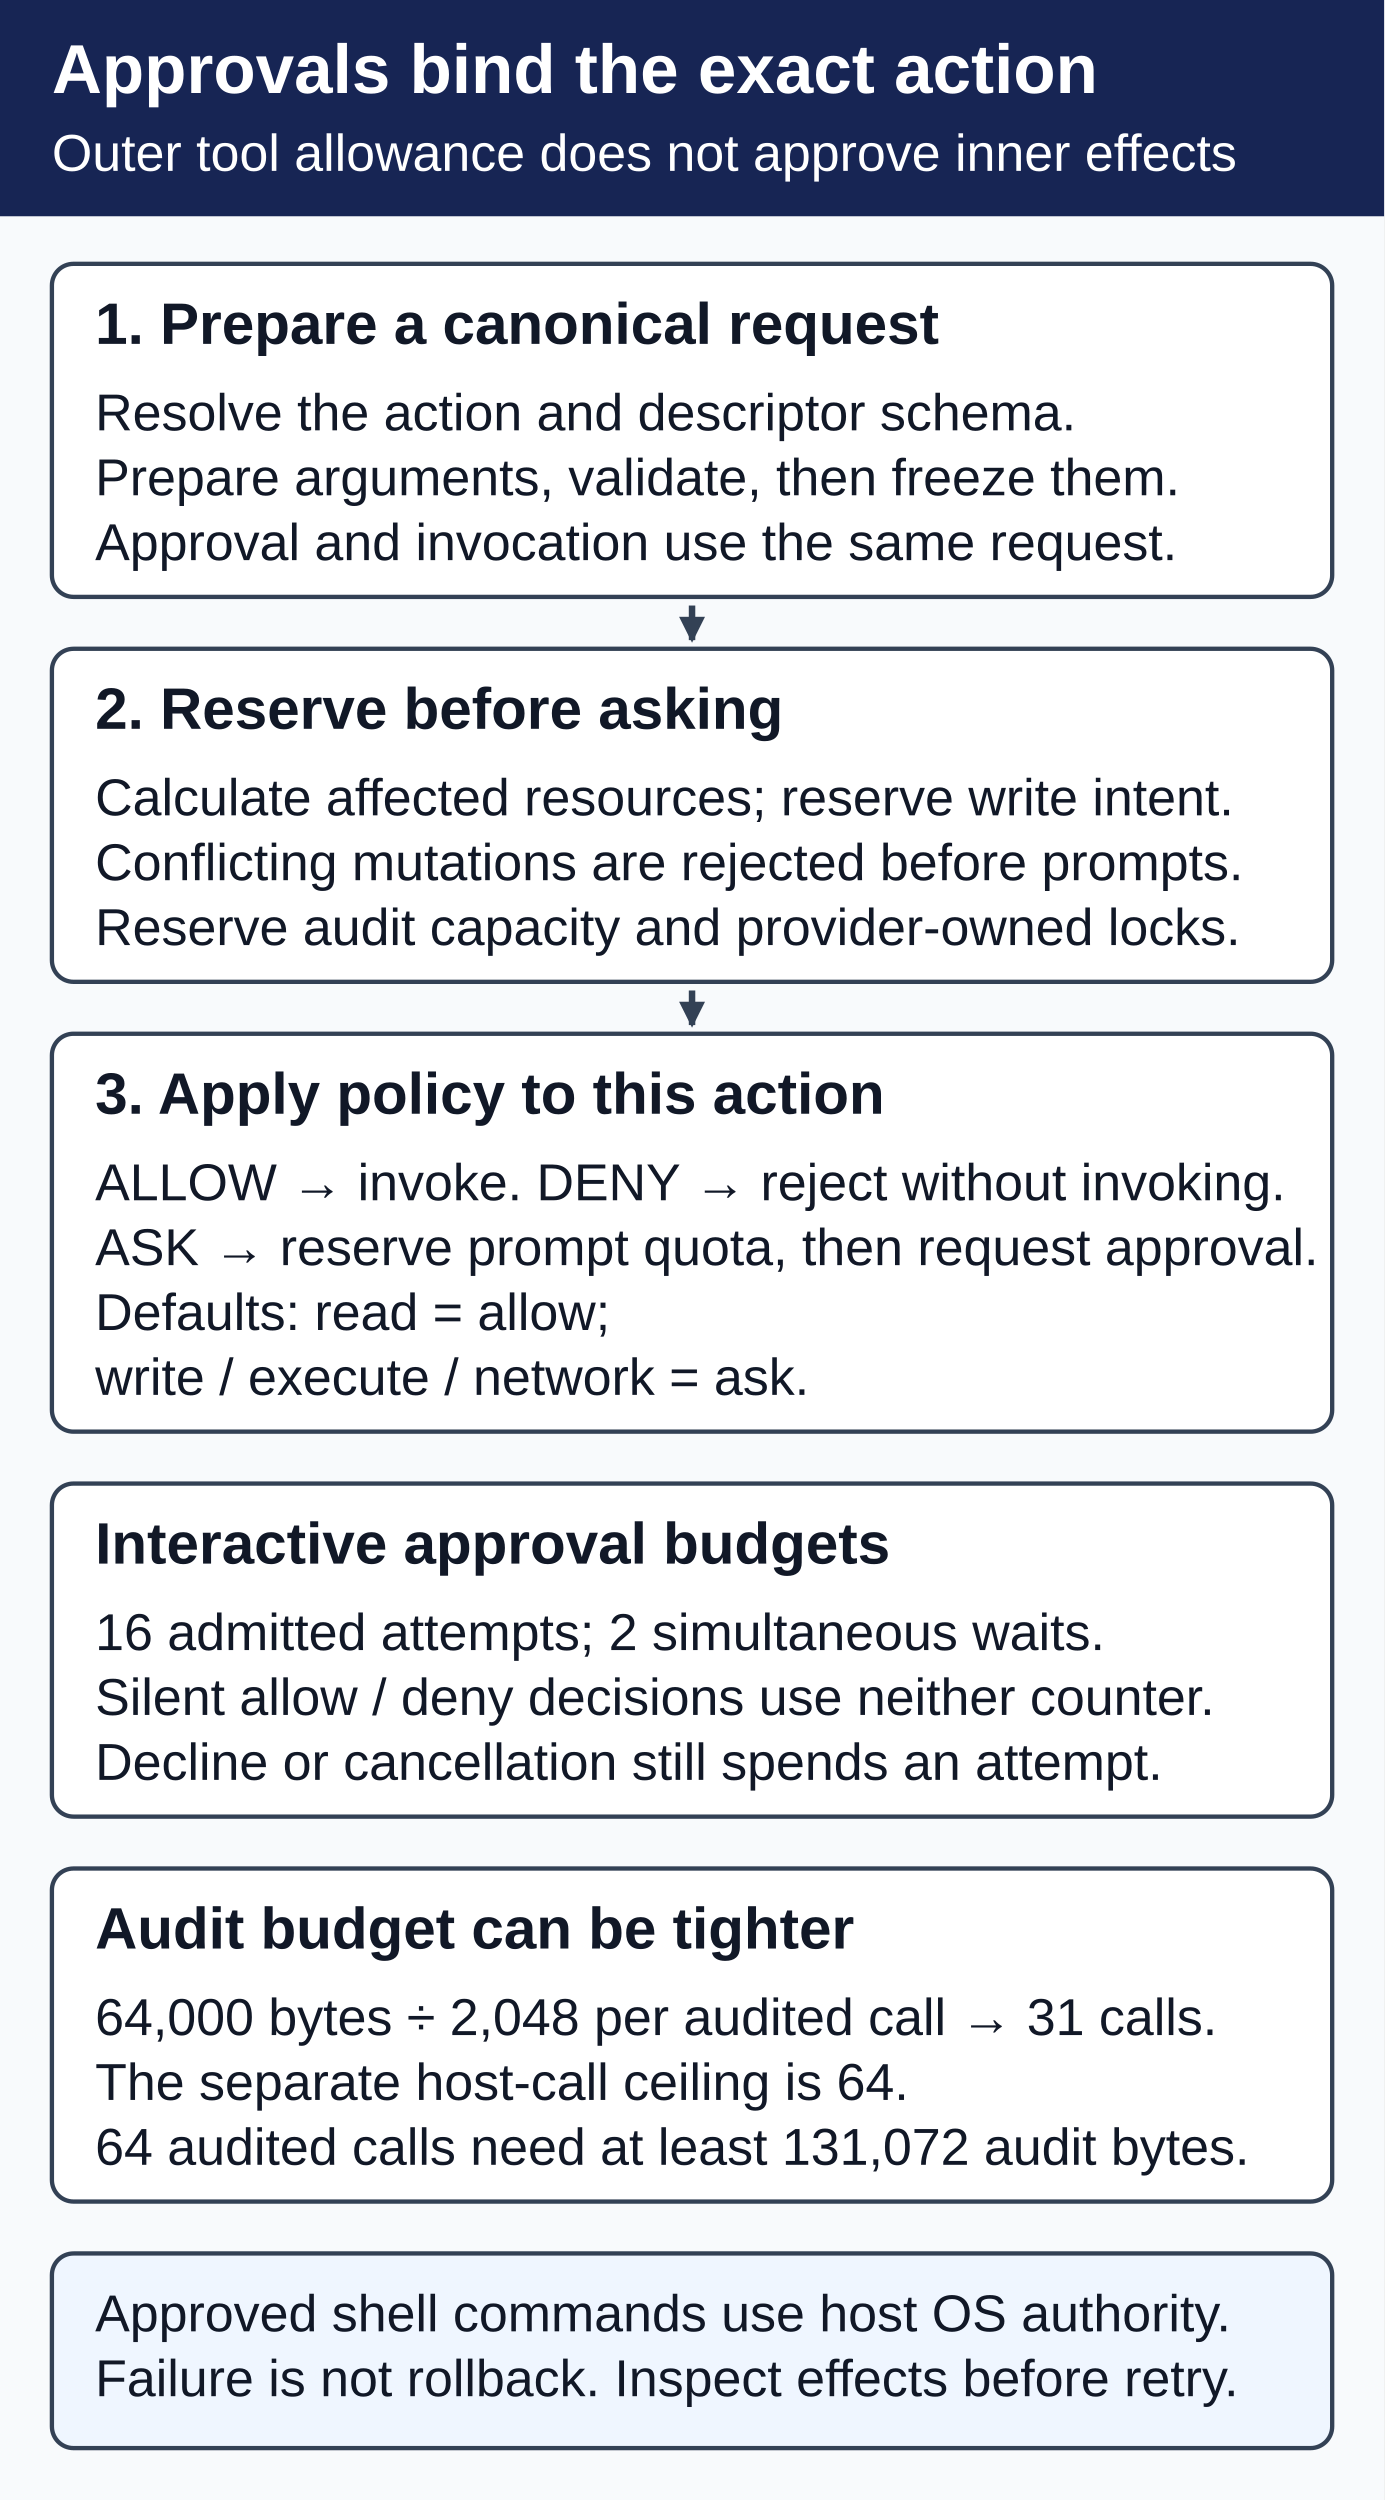
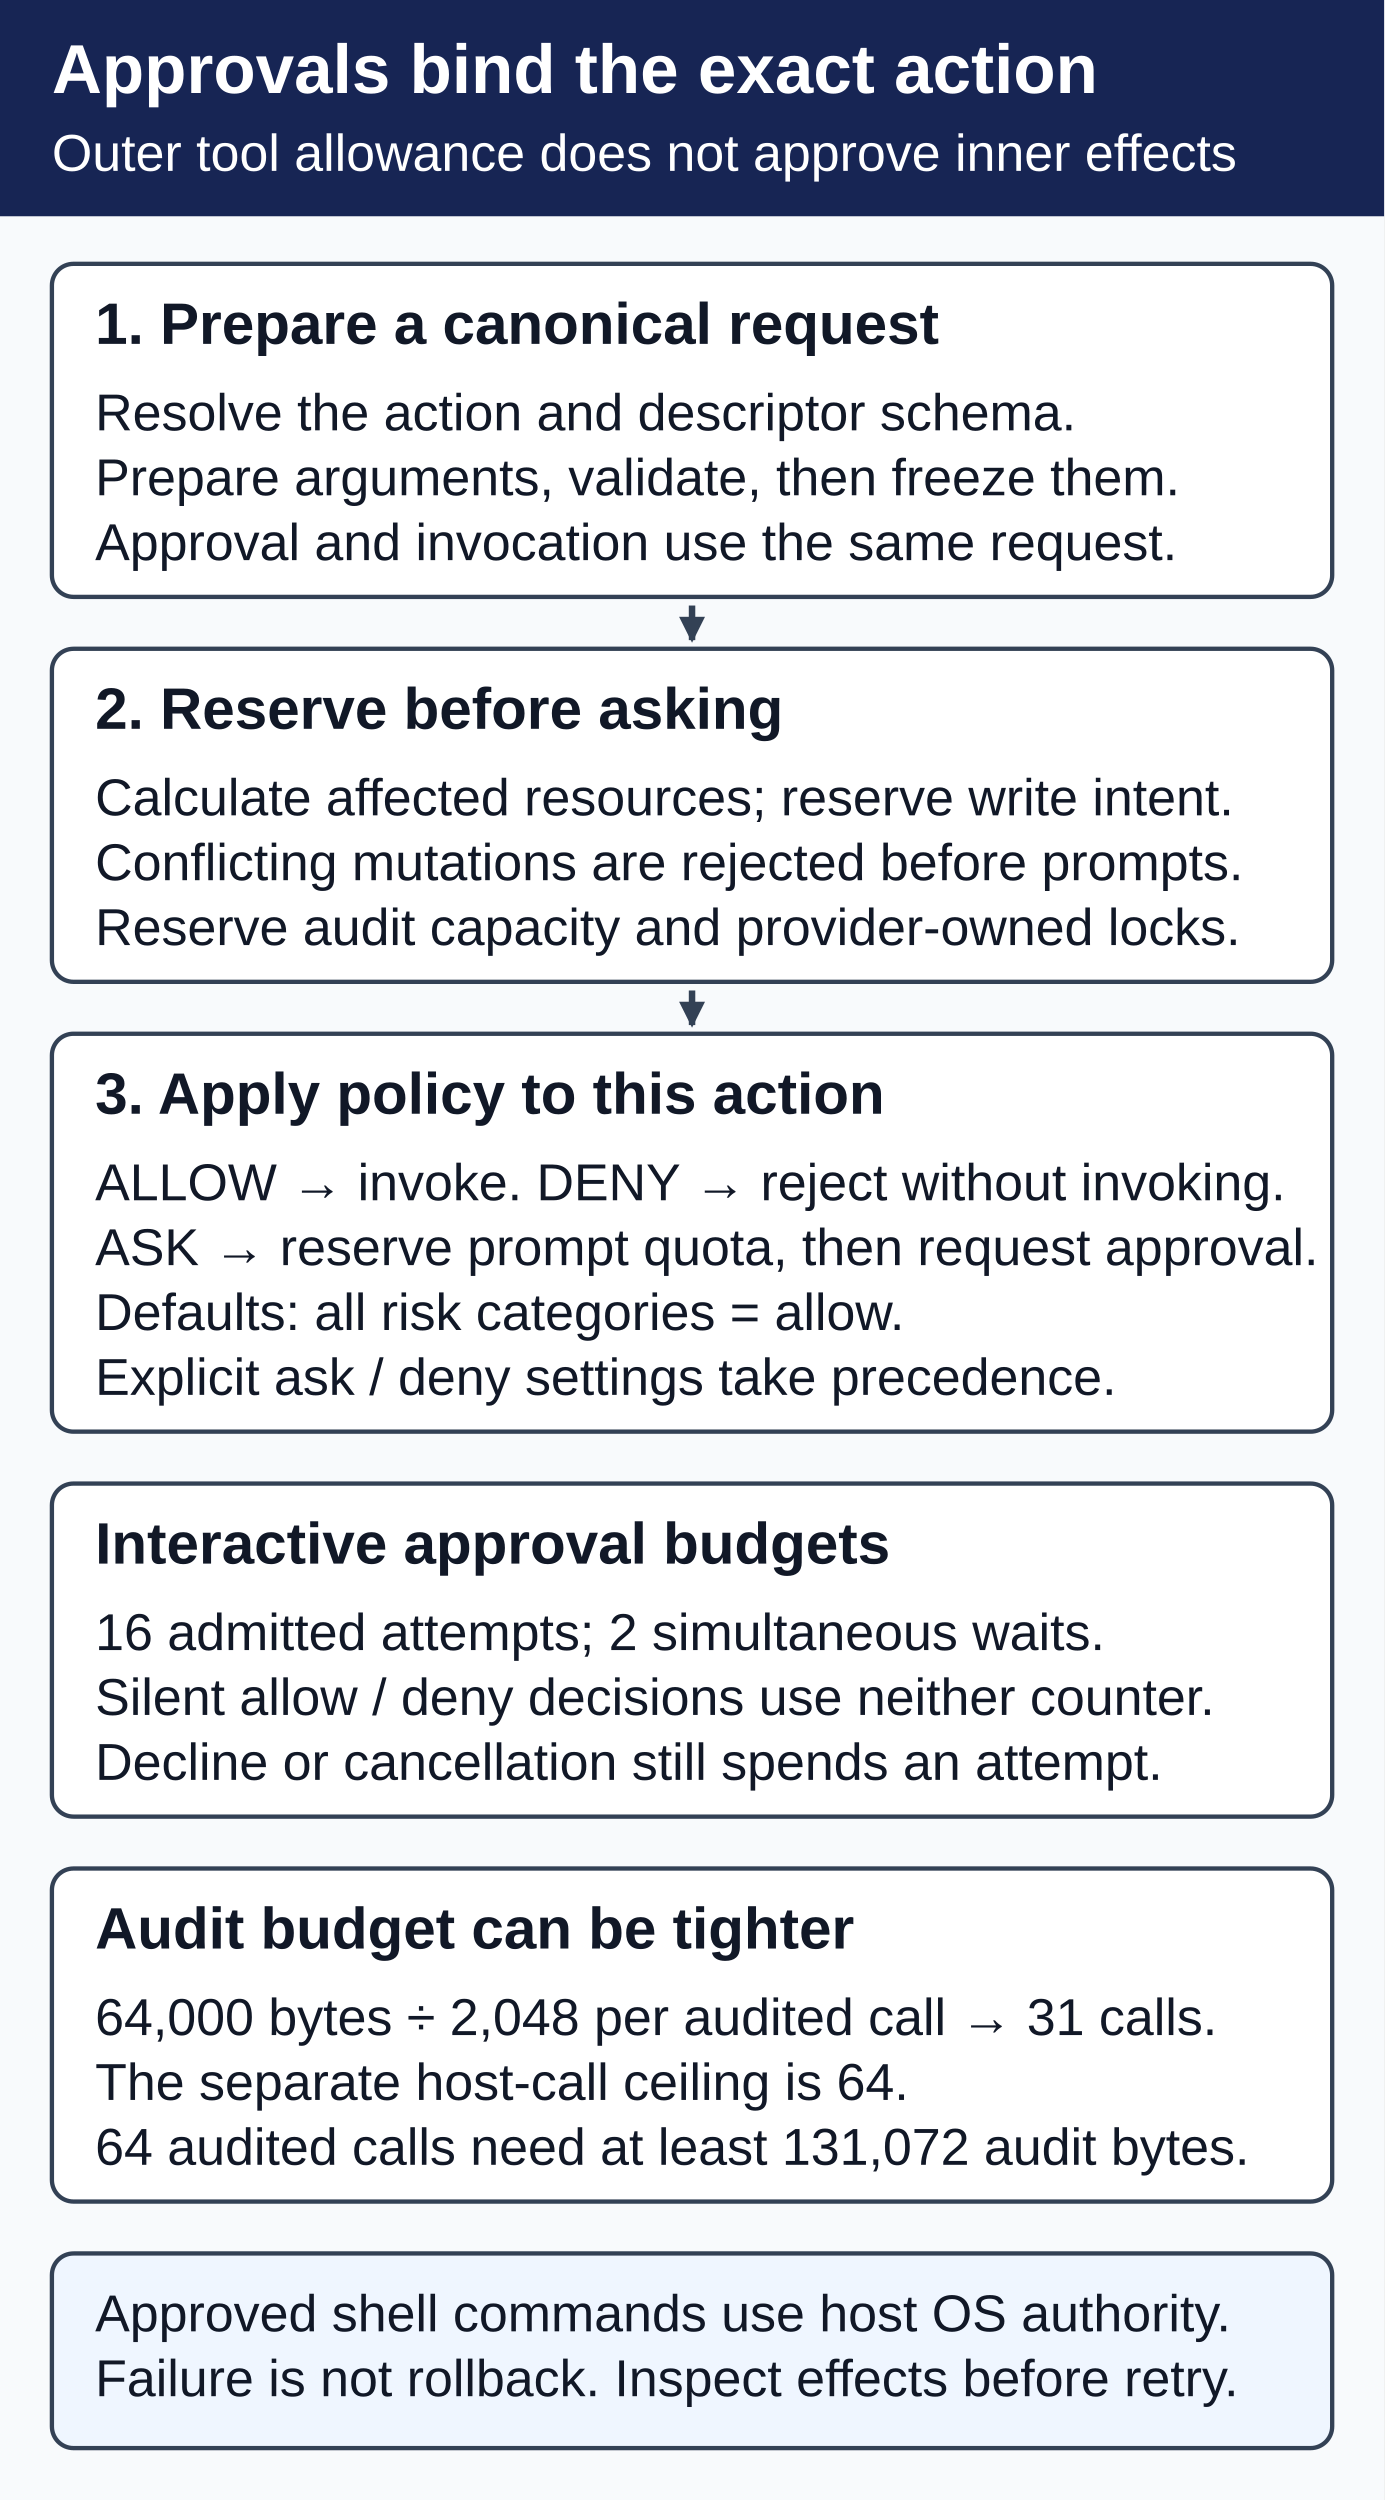
<svg xmlns="http://www.w3.org/2000/svg" width="640" height="1156" viewBox="0 0 640 1156" role="img" aria-labelledby="title desc">
  <defs>
    <marker id="arrow" viewBox="0 0 10 10" refX="9" refY="5" markerWidth="4" markerHeight="4" orient="auto">
      <path d="M0 0 10 5 0 10Z" fill="#334155" />
    </marker>
  </defs>
  <style>
text { font-family:Arial,Helvetica,sans-serif; fill:#111827; }
.title { font-size:32px; font-weight:700; fill:#ffffff; }
.subtitle { font-size:24px; fill:#ffffff; }
.label { font-size:27px; font-weight:700; }
.body { font-size:24px; }
.arrow { stroke:#334155; stroke-width:3; fill:none; marker-end:url(#arrow); }
.connector { stroke:#334155; stroke-width:3; fill:none; }
</style>
  <rect width="640" height="1156" fill="#f8fafc" />
  <rect width="640" height="100" fill="#172554" />
  <text x="24" y="43" class="title">Approvals bind the exact action</text>
  <text x="24" y="79" class="subtitle">Outer tool allowance does not approve inner effects</text>
  <g data-card="true">
    <rect x="24" y="122" width="592" height="154" rx="10" fill="#ffffff" stroke="#334155" stroke-width="2" />
    <text x="44" y="159" class="label">1. Prepare a canonical request</text>
    <text x="44" y="199" class="body">Resolve the action and descriptor schema.</text>
    <text x="44" y="229" class="body">Prepare arguments, validate, then freeze them.</text>
    <text x="44" y="259" class="body">Approval and invocation use the same request.</text>
  </g>
  <path d="M320 280 V296" class="arrow" />
  <g data-card="true">
    <rect x="24" y="300" width="592" height="154" rx="10" fill="#ffffff" stroke="#334155" stroke-width="2" />
    <text x="44" y="337" class="label">2. Reserve before asking</text>
    <text x="44" y="377" class="body">Calculate affected resources; reserve write intent.</text>
    <text x="44" y="407" class="body">Conflicting mutations are rejected before prompts.</text>
    <text x="44" y="437" class="body">Reserve audit capacity and provider-owned locks.</text>
  </g>
  <path d="M320 458 V474" class="arrow" />
  <g data-card="true">
    <rect x="24" y="478" width="592" height="184" rx="10" fill="#ffffff" stroke="#334155" stroke-width="2" />
    <text x="44" y="515" class="label">3. Apply policy to this action</text>
    <text x="44" y="555" class="body">ALLOW → invoke. DENY → reject without invoking.</text>
    <text x="44" y="585" class="body">ASK → reserve prompt quota, then request approval.</text>
-     <text x="44" y="615" class="body">Defaults: read = allow;</text>
-     <text x="44" y="645" class="body">write / execute / network = ask.</text>
+     <text x="44" y="615" class="body">Defaults: all risk categories = allow.</text>
+     <text x="44" y="645" class="body">Explicit ask / deny settings take precedence.</text>
  </g>
  <g data-card="true">
    <rect x="24" y="686" width="592" height="154" rx="10" fill="#ffffff" stroke="#334155" stroke-width="2" />
    <text x="44" y="723" class="label">Interactive approval budgets</text>
    <text x="44" y="763" class="body">16 admitted attempts; 2 simultaneous waits.</text>
    <text x="44" y="793" class="body">Silent allow / deny decisions use neither counter.</text>
    <text x="44" y="823" class="body">Decline or cancellation still spends an attempt.</text>
  </g>
  <g data-card="true">
    <rect x="24" y="864" width="592" height="154" rx="10" fill="#ffffff" stroke="#334155" stroke-width="2" />
    <text x="44" y="901" class="label">Audit budget can be tighter</text>
    <text x="44" y="941" class="body">64,000 bytes ÷ 2,048 per audited call → 31 calls.</text>
    <text x="44" y="971" class="body">The separate host-call ceiling is 64.</text>
    <text x="44" y="1001" class="body">64 audited calls need at least 131,072 audit bytes.</text>
  </g>
  <g data-card="true">
    <rect x="24" y="1042" width="592" height="90" rx="10" fill="#eff6ff" stroke="#334155" stroke-width="2" />
    <text x="44" y="1078" class="body">Approved shell commands use host OS authority.</text>
    <text x="44" y="1108" class="body">Failure is not rollback. Inspect effects before retry.</text>
  </g>
</svg>
